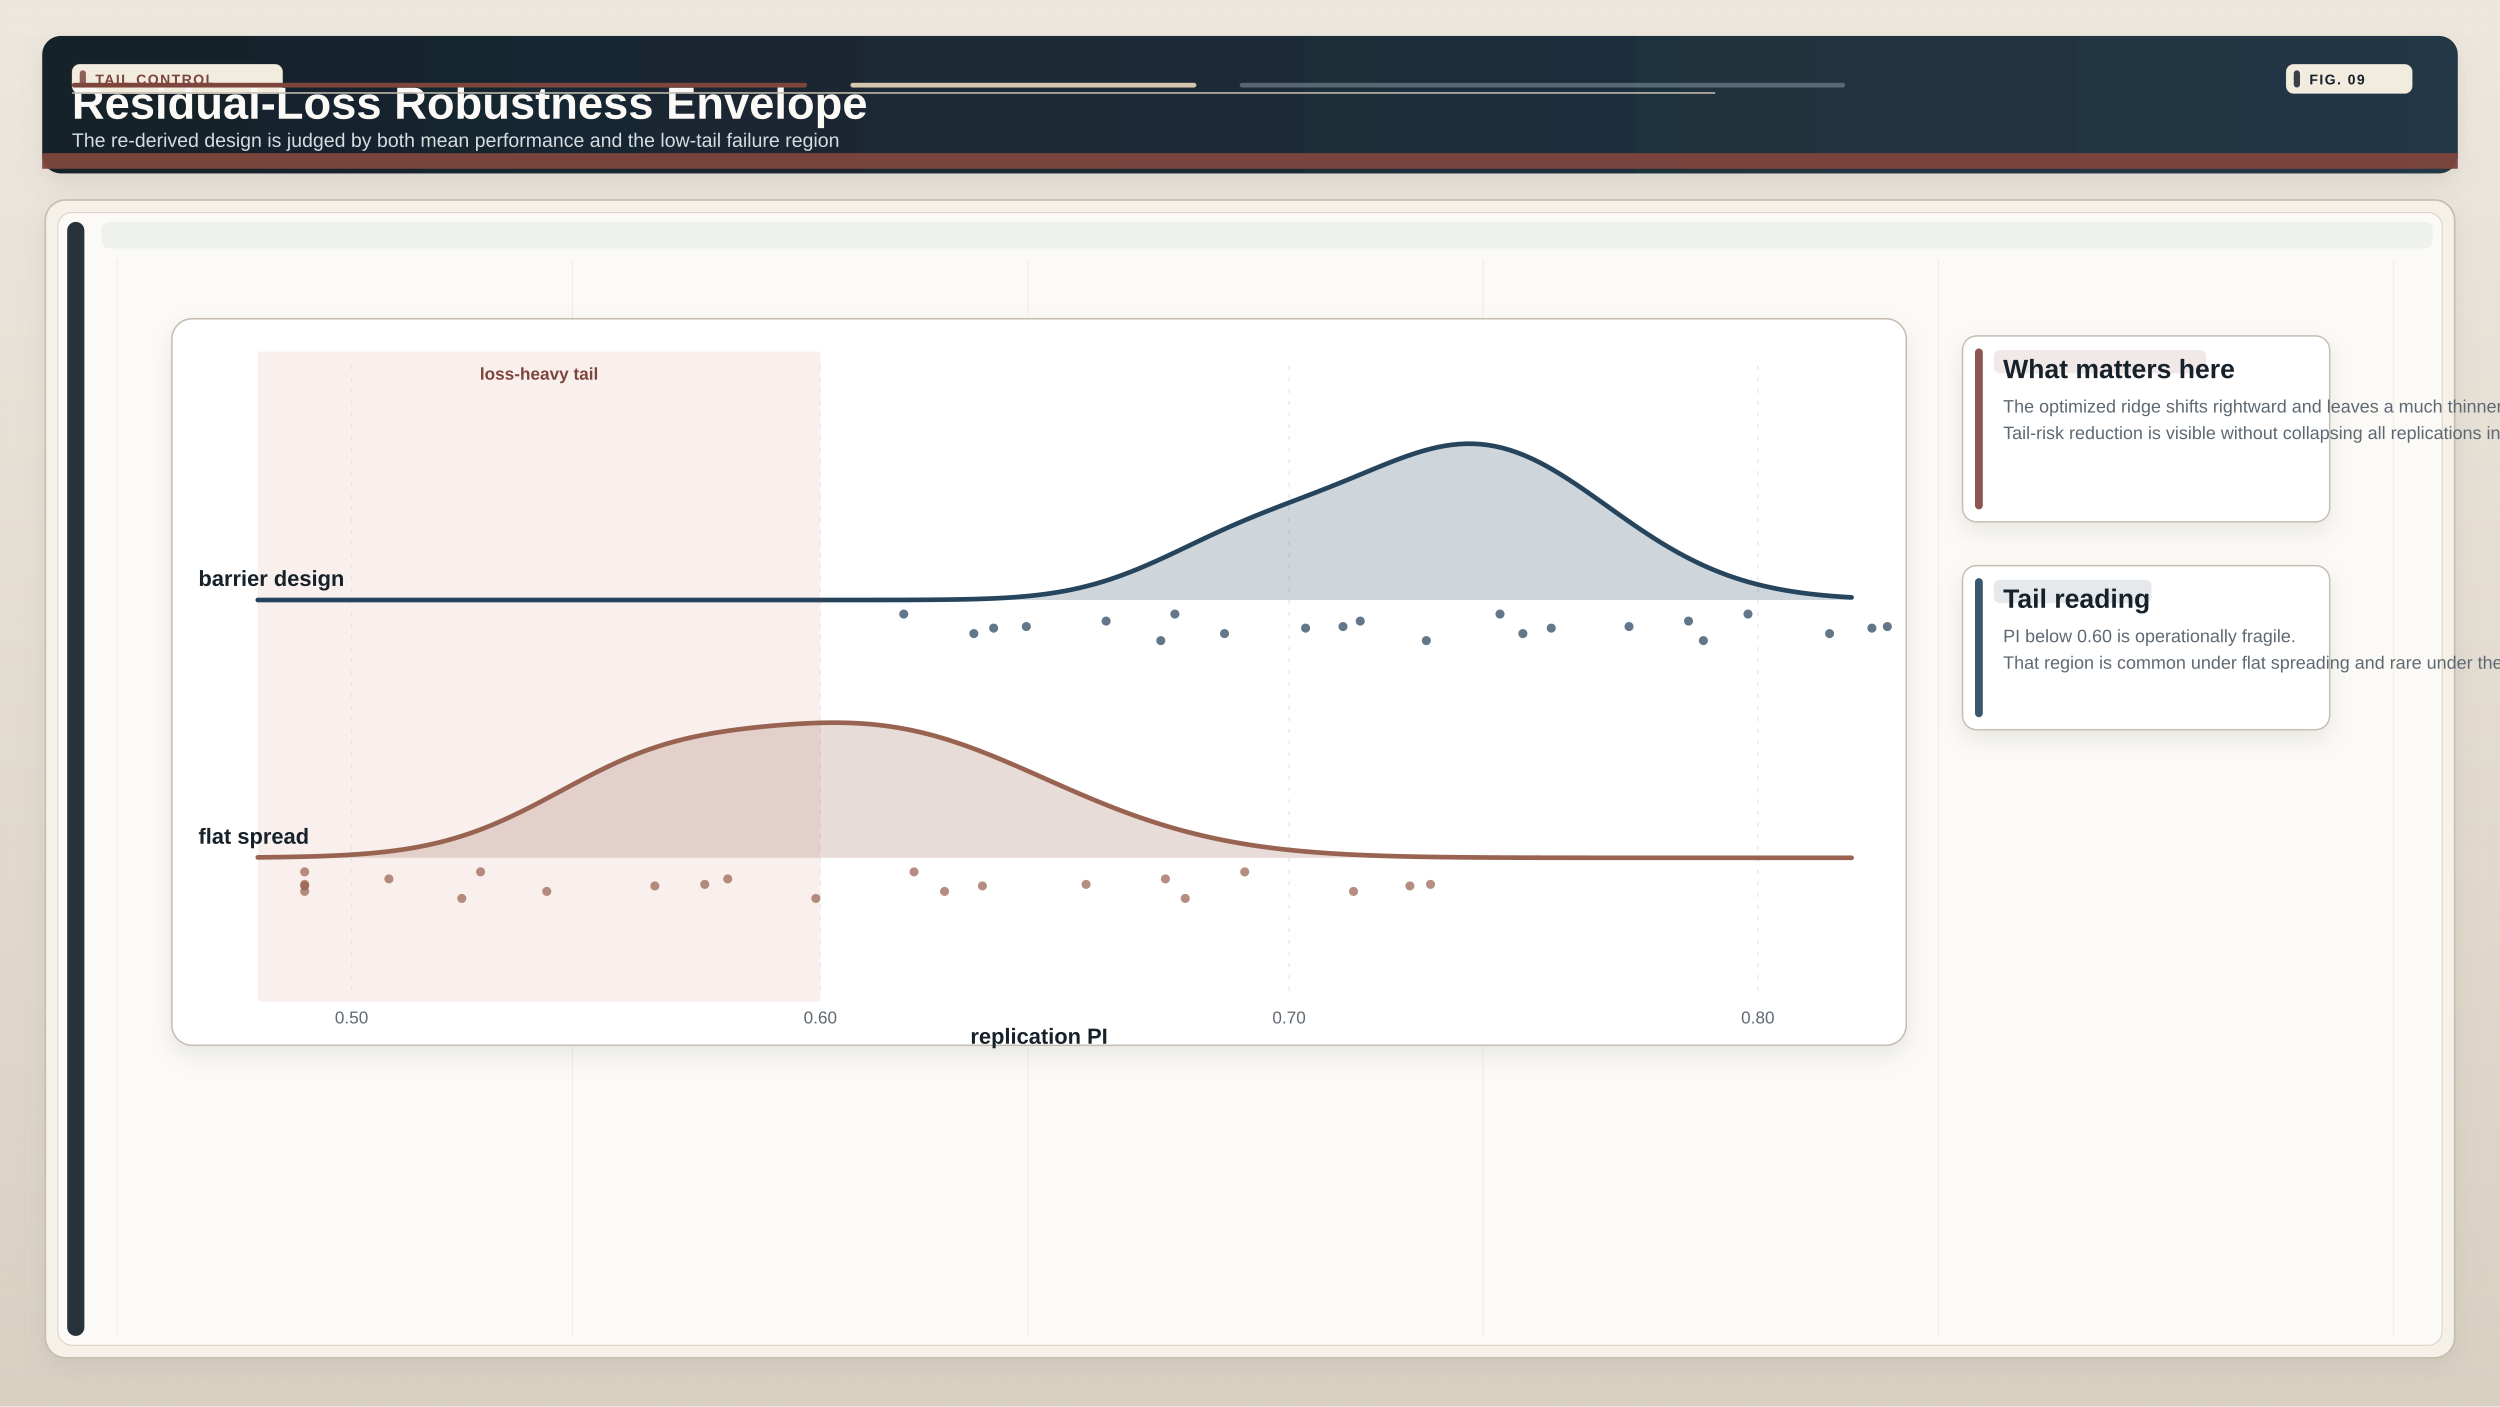
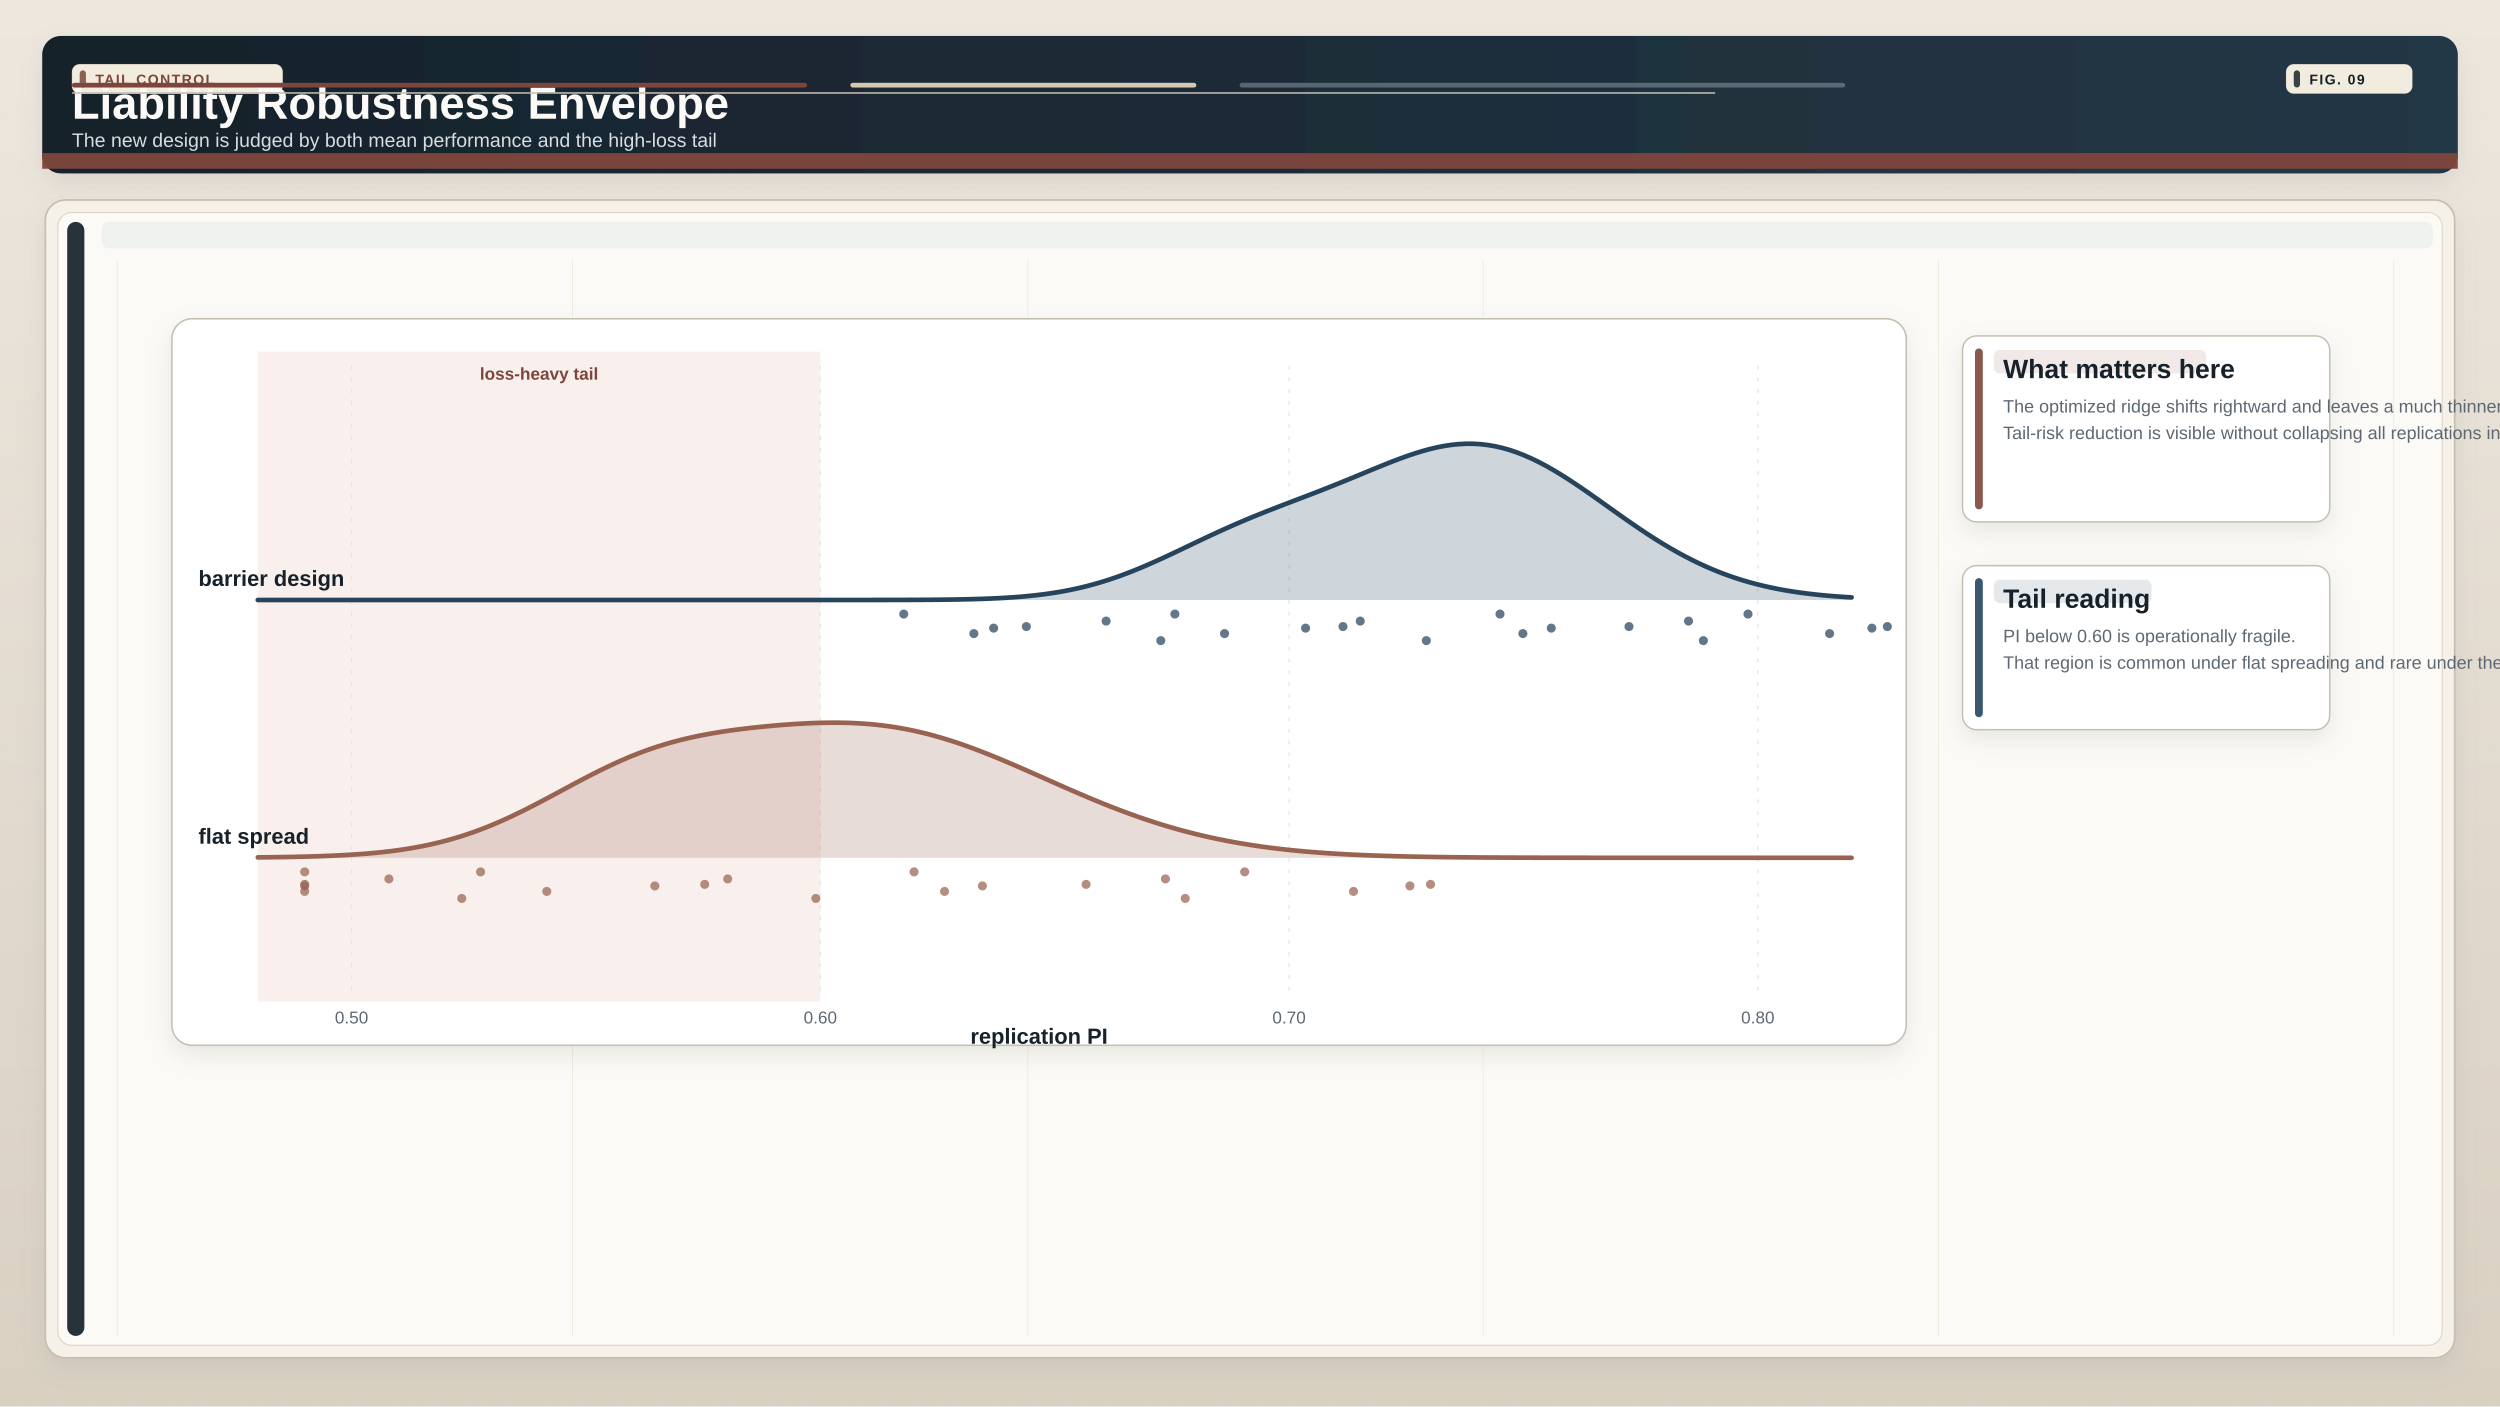
<svg xmlns="http://www.w3.org/2000/svg" viewBox="0 0 3200 1800" width="3200" height="1800">
  <defs>
    <linearGradient id="pageBg" x1="0" y1="0" x2="0" y2="1">
      <stop offset="0%" stop-color="#ede7de" />
      <stop offset="100%" stop-color="#d9d0c2" />
    </linearGradient>
    <linearGradient id="headBg" x1="0" y1="0" x2="1" y2="0">
      <stop offset="0%" stop-color="#16212a" />
      <stop offset="100%" stop-color="#243746" />
    </linearGradient>
    <pattern id="paperGrid" width="24" height="24" patternUnits="userSpaceOnUse">
      <path d="M 24 0 L 0 0 0 24" fill="none" stroke="#ddd3c3" stroke-width="0.8" opacity="0.32" />
    </pattern>
    <filter id="shadow" x="-20%" y="-20%" width="140%" height="140%">
      <feDropShadow dx="0" dy="12" stdDeviation="14" flood-color="#8c948f" flood-opacity="0.18" />
    </filter>
  </defs>
  <rect x="0" y="0" width="3200" height="1800" fill="url(#pageBg)" />
  <rect x="0" y="0" width="3200" height="1800" fill="url(#paperGrid)" opacity="0.42" />
  <rect x="54" y="46" width="3092" height="176" rx="24" fill="url(#headBg)" filter="url(#shadow)" />
  <rect x="54" y="196" width="3092" height="20" fill="#7e453d" opacity="0.95" />
  <rect x="92" y="82" width="270" height="38" rx="10" fill="#f2ecdf" stroke="#7e453d" stroke-opacity="0.15" stroke-width="1.2" />
  <rect x="102" y="90" width="8" height="22" rx="4" fill="#7e453d" opacity="0.84" />
  <text x="122" y="108" font-family="Helvetica Neue, Arial, sans-serif" font-size="18" font-weight="700" letter-spacing="1.8" fill="#7e453d">TAIL CONTROL</text>
  <rect x="2926" y="82" width="162" height="38" rx="10" fill="#f2ecdf" stroke="#16212a" stroke-opacity="0.15" stroke-width="1.2" />
  <rect x="2936" y="90" width="8" height="22" rx="4" fill="#16212a" opacity="0.84" />
  <text x="2956" y="108" font-family="Helvetica Neue, Arial, sans-serif" font-size="18" font-weight="700" letter-spacing="1.8" fill="#16212a">FIG. 09</text>
-   <text x="92" y="152" font-family="Helvetica Neue, Arial, sans-serif" font-size="58" font-weight="700" fill="#fcfaf6">Residual-Loss Robustness Envelope</text>
-   <text x="92" y="188" font-family="Helvetica Neue, Arial, sans-serif" font-size="25" fill="#d7dde0">The re-derived design is judged by both mean performance and the low-tail failure region</text>
+   <text x="92" y="152" font-family="Helvetica Neue, Arial, sans-serif" font-size="58" font-weight="700" fill="#fcfaf6">Liability Robustness Envelope</text>
+   <text x="92" y="188" font-family="Helvetica Neue, Arial, sans-serif" font-size="25" fill="#d7dde0">The new design is judged by both mean performance and the high-loss tail</text>
  <rect x="92" y="106" width="941.12" height="6" rx="3" fill="#7e453d" />
  <rect x="1088.48" y="106" width="442.88" height="6" rx="3" fill="#d5c8ae" />
  <rect x="1586.72" y="106" width="775.04" height="6" rx="3" fill="#8796a2" opacity="0.55" />
  <rect x="92" y="118" width="2103.68" height="2" rx="1" fill="#c5beb1" />
  <rect x="58" y="256" width="3084" height="1482" rx="26" fill="#f5f0e8" stroke="#c5beb1" stroke-width="2.2" filter="url(#shadow)" />
  <rect x="74" y="272" width="3052" height="1450" rx="18" fill="#fcfaf6" stroke="#ddd3c5" stroke-width="1.4" />
  <rect x="86" y="284" width="22" height="1426" rx="11" fill="#16212a" opacity="0.92" />
  <rect x="130" y="284" width="2984" height="34" rx="10" fill="#eef1ed" />
  <line x1="150" y1="332" x2="150" y2="1710" stroke="#efe7da" stroke-width="1" />
  <line x1="732.8" y1="332" x2="732.8" y2="1710" stroke="#efe7da" stroke-width="1" />
  <line x1="1315.6" y1="332" x2="1315.6" y2="1710" stroke="#efe7da" stroke-width="1" />
  <line x1="1898.4" y1="332" x2="1898.4" y2="1710" stroke="#efe7da" stroke-width="1" />
  <line x1="2481.2" y1="332" x2="2481.2" y2="1710" stroke="#efe7da" stroke-width="1" />
  <line x1="3064" y1="332" x2="3064" y2="1710" stroke="#efe7da" stroke-width="1" />
  <rect x="220" y="408" width="2220" height="930" rx="26" fill="#ffffff" stroke="#c5beb1" stroke-width="2" filter="url(#shadow)" />
  <rect x="330" y="450" width="720" height="832" fill="#f3e2dc" opacity="0.5" />
  <text x="690" y="486" text-anchor="middle" font-family="Helvetica Neue, Arial, sans-serif" font-size="22" font-weight="700" fill="#7e453d">loss-heavy tail</text>
  <line x1="450" y1="468" x2="450" y2="1268" stroke="#dfe4e5" stroke-width="1.5" stroke-dasharray="5 10" />
  <text x="450" y="1310" text-anchor="middle" font-family="Helvetica Neue, Arial, sans-serif" font-size="22" fill="#5d6872">0.50</text>
  <line x1="1050" y1="468" x2="1050" y2="1268" stroke="#dfe4e5" stroke-width="1.5" stroke-dasharray="5 10" />
  <text x="1050" y="1310" text-anchor="middle" font-family="Helvetica Neue, Arial, sans-serif" font-size="22" fill="#5d6872">0.60</text>
  <line x1="1650" y1="468" x2="1650" y2="1268" stroke="#dfe4e5" stroke-width="1.5" stroke-dasharray="5 10" />
  <text x="1650" y="1310" text-anchor="middle" font-family="Helvetica Neue, Arial, sans-serif" font-size="22" fill="#5d6872">0.70</text>
  <line x1="2250" y1="468" x2="2250" y2="1268" stroke="#dfe4e5" stroke-width="1.5" stroke-dasharray="5 10" />
  <text x="2250" y="1310" text-anchor="middle" font-family="Helvetica Neue, Arial, sans-serif" font-size="22" fill="#5d6872">0.80</text>
  <text x="1330" y="1336" text-anchor="middle" font-family="Helvetica Neue, Arial, sans-serif" font-size="28" font-weight="700" fill="#16212a">replication PI</text>
  <path d="M 330 768 L 339.315 768 L 348.63 768 L 357.945 768 L 367.26 768 L 376.575 768 L 385.89 768 L 395.205 768 L 404.521 768 L 413.836 768 L 423.151 768 L 432.466 768 L 441.781 768 L 451.096 768 L 460.411 768 L 469.726 768 L 479.041 768 L 488.356 768 L 497.671 768 L 506.986 768 L 516.301 768 L 525.616 768 L 534.932 768 L 544.247 768 L 553.562 768 L 562.877 768 L 572.192 768 L 581.507 768 L 590.822 768 L 600.137 768 L 609.452 768 L 618.767 768 L 628.082 768 L 637.397 768 L 646.712 768 L 656.027 768 L 665.342 768 L 674.658 768 L 683.973 768 L 693.288 768 L 702.603 768 L 711.918 768 L 721.233 768 L 730.548 768 L 739.863 768 L 749.178 768 L 758.493 768 L 767.808 768 L 777.123 768 L 786.438 768 L 795.753 768 L 805.068 768 L 814.384 768 L 823.699 768 L 833.014 768 L 842.329 768 L 851.644 768 L 860.959 768 L 870.274 768 L 879.589 768 L 888.904 768 L 898.219 768 L 907.534 768 L 916.849 768 L 926.164 768 L 935.479 768 L 944.795 768 L 954.11 768 L 963.425 768 L 972.74 768 L 982.055 768 L 991.37 768 L 1000.685 767.999 L 1010 767.999 L 1019.315 767.999 L 1028.63 767.999 L 1037.945 767.998 L 1047.26 767.997 L 1056.575 767.996 L 1065.89 767.994 L 1075.205 767.992 L 1084.521 767.989 L 1093.836 767.986 L 1103.151 767.98 L 1112.466 767.974 L 1121.781 767.964 L 1131.096 767.952 L 1140.411 767.936 L 1149.726 767.916 L 1159.041 767.889 L 1168.356 767.854 L 1177.671 767.81 L 1186.986 767.753 L 1196.301 767.682 L 1205.616 767.592 L 1214.932 767.48 L 1224.247 767.34 L 1233.562 767.168 L 1242.877 766.957 L 1252.192 766.7 L 1261.507 766.389 L 1270.822 766.014 L 1280.137 765.566 L 1289.452 765.034 L 1298.767 764.406 L 1308.082 763.67 L 1317.397 762.813 L 1326.712 761.822 L 1336.027 760.682 L 1345.342 759.381 L 1354.658 757.905 L 1363.973 756.243 L 1373.288 754.384 L 1382.603 752.317 L 1391.918 750.036 L 1401.233 747.536 L 1410.548 744.814 L 1419.863 741.871 L 1429.178 738.71 L 1438.493 735.339 L 1447.808 731.769 L 1457.123 728.013 L 1466.438 724.089 L 1475.753 720.018 L 1485.068 715.821 L 1494.384 711.523 L 1503.699 707.15 L 1513.014 702.728 L 1522.329 698.284 L 1531.644 693.844 L 1540.959 689.43 L 1550.274 685.063 L 1559.589 680.762 L 1568.904 676.541 L 1578.219 672.409 L 1587.534 668.372 L 1596.849 664.432 L 1606.164 660.584 L 1615.479 656.822 L 1624.795 653.135 L 1634.11 649.508 L 1643.425 645.927 L 1652.74 642.372 L 1662.055 638.826 L 1671.37 635.273 L 1680.685 631.697 L 1690 628.085 L 1699.315 624.427 L 1708.63 620.719 L 1717.945 616.961 L 1727.26 613.158 L 1736.575 609.319 L 1745.89 605.463 L 1755.205 601.609 L 1764.521 597.785 L 1773.836 594.023 L 1783.151 590.358 L 1792.466 586.829 L 1801.781 583.477 L 1811.096 580.344 L 1820.411 577.474 L 1829.726 574.909 L 1839.041 572.691 L 1848.356 570.857 L 1857.671 569.444 L 1866.986 568.483 L 1876.301 568 L 1885.616 568.017 L 1894.932 568.55 L 1904.247 569.609 L 1913.562 571.197 L 1922.877 573.313 L 1932.192 575.948 L 1941.507 579.087 L 1950.822 582.713 L 1960.137 586.799 L 1969.452 591.317 L 1978.767 596.232 L 1988.082 601.51 L 1997.397 607.109 L 2006.712 612.988 L 2016.027 619.104 L 2025.342 625.412 L 2034.658 631.867 L 2043.973 638.426 L 2053.288 645.045 L 2062.603 651.682 L 2071.918 658.298 L 2081.233 664.853 L 2090.548 671.314 L 2099.863 677.647 L 2109.178 683.824 L 2118.493 689.82 L 2127.808 695.611 L 2137.123 701.179 L 2146.438 706.507 L 2155.753 711.585 L 2165.068 716.402 L 2174.384 720.952 L 2183.699 725.233 L 2193.014 729.244 L 2202.329 732.986 L 2211.644 736.464 L 2220.959 739.684 L 2230.274 742.653 L 2239.589 745.38 L 2248.904 747.876 L 2258.219 750.151 L 2267.534 752.218 L 2276.849 754.088 L 2286.164 755.775 L 2295.479 757.29 L 2304.795 758.646 L 2314.11 759.855 L 2323.425 760.93 L 2332.74 761.881 L 2342.055 762.721 L 2351.37 763.46 L 2360.685 764.107 L 2370 764.672 L 2370 768 L 2360.685 768 L 2351.37 768 L 2342.055 768 L 2332.74 768 L 2323.425 768 L 2314.11 768 L 2304.795 768 L 2295.479 768 L 2286.164 768 L 2276.849 768 L 2267.534 768 L 2258.219 768 L 2248.904 768 L 2239.589 768 L 2230.274 768 L 2220.959 768 L 2211.644 768 L 2202.329 768 L 2193.014 768 L 2183.699 768 L 2174.384 768 L 2165.068 768 L 2155.753 768 L 2146.438 768 L 2137.123 768 L 2127.808 768 L 2118.493 768 L 2109.178 768 L 2099.863 768 L 2090.548 768 L 2081.233 768 L 2071.918 768 L 2062.603 768 L 2053.288 768 L 2043.973 768 L 2034.658 768 L 2025.342 768 L 2016.027 768 L 2006.712 768 L 1997.397 768 L 1988.082 768 L 1978.767 768 L 1969.452 768 L 1960.137 768 L 1950.822 768 L 1941.507 768 L 1932.192 768 L 1922.877 768 L 1913.562 768 L 1904.247 768 L 1894.932 768 L 1885.616 768 L 1876.301 768 L 1866.986 768 L 1857.671 768 L 1848.356 768 L 1839.041 768 L 1829.726 768 L 1820.411 768 L 1811.096 768 L 1801.781 768 L 1792.466 768 L 1783.151 768 L 1773.836 768 L 1764.521 768 L 1755.205 768 L 1745.89 768 L 1736.575 768 L 1727.26 768 L 1717.945 768 L 1708.63 768 L 1699.315 768 L 1690 768 L 1680.685 768 L 1671.37 768 L 1662.055 768 L 1652.74 768 L 1643.425 768 L 1634.11 768 L 1624.795 768 L 1615.479 768 L 1606.164 768 L 1596.849 768 L 1587.534 768 L 1578.219 768 L 1568.904 768 L 1559.589 768 L 1550.274 768 L 1540.959 768 L 1531.644 768 L 1522.329 768 L 1513.014 768 L 1503.699 768 L 1494.384 768 L 1485.068 768 L 1475.753 768 L 1466.438 768 L 1457.123 768 L 1447.808 768 L 1438.493 768 L 1429.178 768 L 1419.863 768 L 1410.548 768 L 1401.233 768 L 1391.918 768 L 1382.603 768 L 1373.288 768 L 1363.973 768 L 1354.658 768 L 1345.342 768 L 1336.027 768 L 1326.712 768 L 1317.397 768 L 1308.082 768 L 1298.767 768 L 1289.452 768 L 1280.137 768 L 1270.822 768 L 1261.507 768 L 1252.192 768 L 1242.877 768 L 1233.562 768 L 1224.247 768 L 1214.932 768 L 1205.616 768 L 1196.301 768 L 1186.986 768 L 1177.671 768 L 1168.356 768 L 1159.041 768 L 1149.726 768 L 1140.411 768 L 1131.096 768 L 1121.781 768 L 1112.466 768 L 1103.151 768 L 1093.836 768 L 1084.521 768 L 1075.205 768 L 1065.89 768 L 1056.575 768 L 1047.26 768 L 1037.945 768 L 1028.63 768 L 1019.315 768 L 1010 768 L 1000.685 768 L 991.37 768 L 982.055 768 L 972.74 768 L 963.425 768 L 954.11 768 L 944.795 768 L 935.479 768 L 926.164 768 L 916.849 768 L 907.534 768 L 898.219 768 L 888.904 768 L 879.589 768 L 870.274 768 L 860.959 768 L 851.644 768 L 842.329 768 L 833.014 768 L 823.699 768 L 814.384 768 L 805.068 768 L 795.753 768 L 786.438 768 L 777.123 768 L 767.808 768 L 758.493 768 L 749.178 768 L 739.863 768 L 730.548 768 L 721.233 768 L 711.918 768 L 702.603 768 L 693.288 768 L 683.973 768 L 674.658 768 L 665.342 768 L 656.027 768 L 646.712 768 L 637.397 768 L 628.082 768 L 618.767 768 L 609.452 768 L 600.137 768 L 590.822 768 L 581.507 768 L 572.192 768 L 562.877 768 L 553.562 768 L 544.247 768 L 534.932 768 L 525.616 768 L 516.301 768 L 506.986 768 L 497.671 768 L 488.356 768 L 479.041 768 L 469.726 768 L 460.411 768 L 451.096 768 L 441.781 768 L 432.466 768 L 423.151 768 L 413.836 768 L 404.521 768 L 395.205 768 L 385.89 768 L 376.575 768 L 367.26 768 L 357.945 768 L 348.63 768 L 339.315 768 L 330 768 Z" fill="#26455d" fill-opacity="0.22" stroke="none" />
  <path d="M 330 768 L 339.315 768 L 348.63 768 L 357.945 768 L 367.26 768 L 376.575 768 L 385.89 768 L 395.205 768 L 404.521 768 L 413.836 768 L 423.151 768 L 432.466 768 L 441.781 768 L 451.096 768 L 460.411 768 L 469.726 768 L 479.041 768 L 488.356 768 L 497.671 768 L 506.986 768 L 516.301 768 L 525.616 768 L 534.932 768 L 544.247 768 L 553.562 768 L 562.877 768 L 572.192 768 L 581.507 768 L 590.822 768 L 600.137 768 L 609.452 768 L 618.767 768 L 628.082 768 L 637.397 768 L 646.712 768 L 656.027 768 L 665.342 768 L 674.658 768 L 683.973 768 L 693.288 768 L 702.603 768 L 711.918 768 L 721.233 768 L 730.548 768 L 739.863 768 L 749.178 768 L 758.493 768 L 767.808 768 L 777.123 768 L 786.438 768 L 795.753 768 L 805.068 768 L 814.384 768 L 823.699 768 L 833.014 768 L 842.329 768 L 851.644 768 L 860.959 768 L 870.274 768 L 879.589 768 L 888.904 768 L 898.219 768 L 907.534 768 L 916.849 768 L 926.164 768 L 935.479 768 L 944.795 768 L 954.11 768 L 963.425 768 L 972.74 768 L 982.055 768 L 991.37 768 L 1000.685 767.999 L 1010 767.999 L 1019.315 767.999 L 1028.63 767.999 L 1037.945 767.998 L 1047.26 767.997 L 1056.575 767.996 L 1065.89 767.994 L 1075.205 767.992 L 1084.521 767.989 L 1093.836 767.986 L 1103.151 767.98 L 1112.466 767.974 L 1121.781 767.964 L 1131.096 767.952 L 1140.411 767.936 L 1149.726 767.916 L 1159.041 767.889 L 1168.356 767.854 L 1177.671 767.81 L 1186.986 767.753 L 1196.301 767.682 L 1205.616 767.592 L 1214.932 767.48 L 1224.247 767.34 L 1233.562 767.168 L 1242.877 766.957 L 1252.192 766.7 L 1261.507 766.389 L 1270.822 766.014 L 1280.137 765.566 L 1289.452 765.034 L 1298.767 764.406 L 1308.082 763.67 L 1317.397 762.813 L 1326.712 761.822 L 1336.027 760.682 L 1345.342 759.381 L 1354.658 757.905 L 1363.973 756.243 L 1373.288 754.384 L 1382.603 752.317 L 1391.918 750.036 L 1401.233 747.536 L 1410.548 744.814 L 1419.863 741.871 L 1429.178 738.71 L 1438.493 735.339 L 1447.808 731.769 L 1457.123 728.013 L 1466.438 724.089 L 1475.753 720.018 L 1485.068 715.821 L 1494.384 711.523 L 1503.699 707.15 L 1513.014 702.728 L 1522.329 698.284 L 1531.644 693.844 L 1540.959 689.43 L 1550.274 685.063 L 1559.589 680.762 L 1568.904 676.541 L 1578.219 672.409 L 1587.534 668.372 L 1596.849 664.432 L 1606.164 660.584 L 1615.479 656.822 L 1624.795 653.135 L 1634.11 649.508 L 1643.425 645.927 L 1652.74 642.372 L 1662.055 638.826 L 1671.37 635.273 L 1680.685 631.697 L 1690 628.085 L 1699.315 624.427 L 1708.63 620.719 L 1717.945 616.961 L 1727.26 613.158 L 1736.575 609.319 L 1745.89 605.463 L 1755.205 601.609 L 1764.521 597.785 L 1773.836 594.023 L 1783.151 590.358 L 1792.466 586.829 L 1801.781 583.477 L 1811.096 580.344 L 1820.411 577.474 L 1829.726 574.909 L 1839.041 572.691 L 1848.356 570.857 L 1857.671 569.444 L 1866.986 568.483 L 1876.301 568 L 1885.616 568.017 L 1894.932 568.55 L 1904.247 569.609 L 1913.562 571.197 L 1922.877 573.313 L 1932.192 575.948 L 1941.507 579.087 L 1950.822 582.713 L 1960.137 586.799 L 1969.452 591.317 L 1978.767 596.232 L 1988.082 601.51 L 1997.397 607.109 L 2006.712 612.988 L 2016.027 619.104 L 2025.342 625.412 L 2034.658 631.867 L 2043.973 638.426 L 2053.288 645.045 L 2062.603 651.682 L 2071.918 658.298 L 2081.233 664.853 L 2090.548 671.314 L 2099.863 677.647 L 2109.178 683.824 L 2118.493 689.82 L 2127.808 695.611 L 2137.123 701.179 L 2146.438 706.507 L 2155.753 711.585 L 2165.068 716.402 L 2174.384 720.952 L 2183.699 725.233 L 2193.014 729.244 L 2202.329 732.986 L 2211.644 736.464 L 2220.959 739.684 L 2230.274 742.653 L 2239.589 745.38 L 2248.904 747.876 L 2258.219 750.151 L 2267.534 752.218 L 2276.849 754.088 L 2286.164 755.775 L 2295.479 757.29 L 2304.795 758.646 L 2314.11 759.855 L 2323.425 760.93 L 2332.74 761.881 L 2342.055 762.721 L 2351.37 763.46 L 2360.685 764.107 L 2370 764.672" fill="none" stroke="#26455d" stroke-width="6" stroke-linecap="round" />
  <path d="M 330 1097.439 L 339.315 1097.344 L 348.63 1097.233 L 357.945 1097.104 L 367.26 1096.954 L 376.575 1096.779 L 385.89 1096.576 L 395.205 1096.34 L 404.521 1096.068 L 413.836 1095.752 L 423.151 1095.388 L 432.466 1094.968 L 441.781 1094.486 L 451.096 1093.932 L 460.411 1093.3 L 469.726 1092.579 L 479.041 1091.759 L 488.356 1090.829 L 497.671 1089.78 L 506.986 1088.599 L 516.301 1087.275 L 525.616 1085.797 L 534.932 1084.152 L 544.247 1082.33 L 553.562 1080.321 L 562.877 1078.114 L 572.192 1075.703 L 581.507 1073.078 L 590.822 1070.236 L 600.137 1067.174 L 609.452 1063.89 L 618.767 1060.386 L 628.082 1056.666 L 637.397 1052.738 L 646.712 1048.612 L 656.027 1044.302 L 665.342 1039.822 L 674.658 1035.193 L 683.973 1030.436 L 693.288 1025.575 L 702.603 1020.637 L 711.918 1015.648 L 721.233 1010.637 L 730.548 1005.634 L 739.863 1000.669 L 749.178 995.77 L 758.493 990.964 L 767.808 986.28 L 777.123 981.739 L 786.438 977.365 L 795.753 973.175 L 805.068 969.184 L 814.384 965.405 L 823.699 961.845 L 833.014 958.51 L 842.329 955.399 L 851.644 952.51 L 860.959 949.839 L 870.274 947.376 L 879.589 945.112 L 888.904 943.033 L 898.219 941.128 L 907.534 939.381 L 916.849 937.778 L 926.164 936.305 L 935.479 934.949 L 944.795 933.697 L 954.11 932.54 L 963.425 931.468 L 972.74 930.476 L 982.055 929.558 L 991.37 928.713 L 1000.685 927.941 L 1010 927.245 L 1019.315 926.629 L 1028.63 926.1 L 1037.945 925.665 L 1047.26 925.334 L 1056.575 925.116 L 1065.89 925.024 L 1075.205 925.067 L 1084.521 925.257 L 1093.836 925.605 L 1103.151 926.12 L 1112.466 926.813 L 1121.781 927.691 L 1131.096 928.761 L 1140.411 930.029 L 1149.726 931.498 L 1159.041 933.171 L 1168.356 935.049 L 1177.671 937.13 L 1186.986 939.412 L 1196.301 941.89 L 1205.616 944.558 L 1214.932 947.409 L 1224.247 950.435 L 1233.562 953.625 L 1242.877 956.968 L 1252.192 960.453 L 1261.507 964.067 L 1270.822 967.796 L 1280.137 971.626 L 1289.452 975.543 L 1298.767 979.534 L 1308.082 983.582 L 1317.397 987.674 L 1326.712 991.795 L 1336.027 995.931 L 1345.342 1000.069 L 1354.658 1004.195 L 1363.973 1008.296 L 1373.288 1012.36 L 1382.603 1016.376 L 1391.918 1020.334 L 1401.233 1024.222 L 1410.548 1028.032 L 1419.863 1031.757 L 1429.178 1035.387 L 1438.493 1038.917 L 1447.808 1042.341 L 1457.123 1045.654 L 1466.438 1048.852 L 1475.753 1051.932 L 1485.068 1054.89 L 1494.384 1057.726 L 1503.699 1060.438 L 1513.014 1063.026 L 1522.329 1065.49 L 1531.644 1067.83 L 1540.959 1070.049 L 1550.274 1072.148 L 1559.589 1074.129 L 1568.904 1075.995 L 1578.219 1077.749 L 1587.534 1079.394 L 1596.849 1080.935 L 1606.164 1082.373 L 1615.479 1083.715 L 1624.795 1084.963 L 1634.11 1086.121 L 1643.425 1087.195 L 1652.74 1088.188 L 1662.055 1089.105 L 1671.37 1089.95 L 1680.685 1090.726 L 1690 1091.439 L 1699.315 1092.091 L 1708.63 1092.688 L 1717.945 1093.232 L 1727.26 1093.728 L 1736.575 1094.178 L 1745.89 1094.587 L 1755.205 1094.957 L 1764.521 1095.292 L 1773.836 1095.593 L 1783.151 1095.865 L 1792.466 1096.109 L 1801.781 1096.328 L 1811.096 1096.524 L 1820.411 1096.7 L 1829.726 1096.856 L 1839.041 1096.995 L 1848.356 1097.119 L 1857.671 1097.229 L 1866.986 1097.326 L 1876.301 1097.412 L 1885.616 1097.488 L 1894.932 1097.555 L 1904.247 1097.614 L 1913.562 1097.665 L 1922.877 1097.71 L 1932.192 1097.75 L 1941.507 1097.784 L 1950.822 1097.814 L 1960.137 1097.84 L 1969.452 1097.863 L 1978.767 1097.883 L 1988.082 1097.9 L 1997.397 1097.914 L 2006.712 1097.927 L 2016.027 1097.938 L 2025.342 1097.947 L 2034.658 1097.955 L 2043.973 1097.962 L 2053.288 1097.968 L 2062.603 1097.973 L 2071.918 1097.977 L 2081.233 1097.981 L 2090.548 1097.984 L 2099.863 1097.987 L 2109.178 1097.989 L 2118.493 1097.991 L 2127.808 1097.992 L 2137.123 1097.993 L 2146.438 1097.995 L 2155.753 1097.995 L 2165.068 1097.996 L 2174.384 1097.997 L 2183.699 1097.997 L 2193.014 1097.998 L 2202.329 1097.998 L 2211.644 1097.999 L 2220.959 1097.999 L 2230.274 1097.999 L 2239.589 1097.999 L 2248.904 1097.999 L 2258.219 1097.999 L 2267.534 1098 L 2276.849 1098 L 2286.164 1098 L 2295.479 1098 L 2304.795 1098 L 2314.11 1098 L 2323.425 1098 L 2332.74 1098 L 2342.055 1098 L 2351.37 1098 L 2360.685 1098 L 2370 1098 L 2370 1098 L 2360.685 1098 L 2351.37 1098 L 2342.055 1098 L 2332.74 1098 L 2323.425 1098 L 2314.11 1098 L 2304.795 1098 L 2295.479 1098 L 2286.164 1098 L 2276.849 1098 L 2267.534 1098 L 2258.219 1098 L 2248.904 1098 L 2239.589 1098 L 2230.274 1098 L 2220.959 1098 L 2211.644 1098 L 2202.329 1098 L 2193.014 1098 L 2183.699 1098 L 2174.384 1098 L 2165.068 1098 L 2155.753 1098 L 2146.438 1098 L 2137.123 1098 L 2127.808 1098 L 2118.493 1098 L 2109.178 1098 L 2099.863 1098 L 2090.548 1098 L 2081.233 1098 L 2071.918 1098 L 2062.603 1098 L 2053.288 1098 L 2043.973 1098 L 2034.658 1098 L 2025.342 1098 L 2016.027 1098 L 2006.712 1098 L 1997.397 1098 L 1988.082 1098 L 1978.767 1098 L 1969.452 1098 L 1960.137 1098 L 1950.822 1098 L 1941.507 1098 L 1932.192 1098 L 1922.877 1098 L 1913.562 1098 L 1904.247 1098 L 1894.932 1098 L 1885.616 1098 L 1876.301 1098 L 1866.986 1098 L 1857.671 1098 L 1848.356 1098 L 1839.041 1098 L 1829.726 1098 L 1820.411 1098 L 1811.096 1098 L 1801.781 1098 L 1792.466 1098 L 1783.151 1098 L 1773.836 1098 L 1764.521 1098 L 1755.205 1098 L 1745.89 1098 L 1736.575 1098 L 1727.26 1098 L 1717.945 1098 L 1708.63 1098 L 1699.315 1098 L 1690 1098 L 1680.685 1098 L 1671.37 1098 L 1662.055 1098 L 1652.74 1098 L 1643.425 1098 L 1634.11 1098 L 1624.795 1098 L 1615.479 1098 L 1606.164 1098 L 1596.849 1098 L 1587.534 1098 L 1578.219 1098 L 1568.904 1098 L 1559.589 1098 L 1550.274 1098 L 1540.959 1098 L 1531.644 1098 L 1522.329 1098 L 1513.014 1098 L 1503.699 1098 L 1494.384 1098 L 1485.068 1098 L 1475.753 1098 L 1466.438 1098 L 1457.123 1098 L 1447.808 1098 L 1438.493 1098 L 1429.178 1098 L 1419.863 1098 L 1410.548 1098 L 1401.233 1098 L 1391.918 1098 L 1382.603 1098 L 1373.288 1098 L 1363.973 1098 L 1354.658 1098 L 1345.342 1098 L 1336.027 1098 L 1326.712 1098 L 1317.397 1098 L 1308.082 1098 L 1298.767 1098 L 1289.452 1098 L 1280.137 1098 L 1270.822 1098 L 1261.507 1098 L 1252.192 1098 L 1242.877 1098 L 1233.562 1098 L 1224.247 1098 L 1214.932 1098 L 1205.616 1098 L 1196.301 1098 L 1186.986 1098 L 1177.671 1098 L 1168.356 1098 L 1159.041 1098 L 1149.726 1098 L 1140.411 1098 L 1131.096 1098 L 1121.781 1098 L 1112.466 1098 L 1103.151 1098 L 1093.836 1098 L 1084.521 1098 L 1075.205 1098 L 1065.89 1098 L 1056.575 1098 L 1047.26 1098 L 1037.945 1098 L 1028.63 1098 L 1019.315 1098 L 1010 1098 L 1000.685 1098 L 991.37 1098 L 982.055 1098 L 972.74 1098 L 963.425 1098 L 954.11 1098 L 944.795 1098 L 935.479 1098 L 926.164 1098 L 916.849 1098 L 907.534 1098 L 898.219 1098 L 888.904 1098 L 879.589 1098 L 870.274 1098 L 860.959 1098 L 851.644 1098 L 842.329 1098 L 833.014 1098 L 823.699 1098 L 814.384 1098 L 805.068 1098 L 795.753 1098 L 786.438 1098 L 777.123 1098 L 767.808 1098 L 758.493 1098 L 749.178 1098 L 739.863 1098 L 730.548 1098 L 721.233 1098 L 711.918 1098 L 702.603 1098 L 693.288 1098 L 683.973 1098 L 674.658 1098 L 665.342 1098 L 656.027 1098 L 646.712 1098 L 637.397 1098 L 628.082 1098 L 618.767 1098 L 609.452 1098 L 600.137 1098 L 590.822 1098 L 581.507 1098 L 572.192 1098 L 562.877 1098 L 553.562 1098 L 544.247 1098 L 534.932 1098 L 525.616 1098 L 516.301 1098 L 506.986 1098 L 497.671 1098 L 488.356 1098 L 479.041 1098 L 469.726 1098 L 460.411 1098 L 451.096 1098 L 441.781 1098 L 432.466 1098 L 423.151 1098 L 413.836 1098 L 404.521 1098 L 395.205 1098 L 385.89 1098 L 376.575 1098 L 367.26 1098 L 357.945 1098 L 348.63 1098 L 339.315 1098 L 330 1098 Z" fill="#996351" fill-opacity="0.22" stroke="none" />
  <path d="M 330 1097.439 L 339.315 1097.344 L 348.63 1097.233 L 357.945 1097.104 L 367.26 1096.954 L 376.575 1096.779 L 385.89 1096.576 L 395.205 1096.34 L 404.521 1096.068 L 413.836 1095.752 L 423.151 1095.388 L 432.466 1094.968 L 441.781 1094.486 L 451.096 1093.932 L 460.411 1093.3 L 469.726 1092.579 L 479.041 1091.759 L 488.356 1090.829 L 497.671 1089.78 L 506.986 1088.599 L 516.301 1087.275 L 525.616 1085.797 L 534.932 1084.152 L 544.247 1082.33 L 553.562 1080.321 L 562.877 1078.114 L 572.192 1075.703 L 581.507 1073.078 L 590.822 1070.236 L 600.137 1067.174 L 609.452 1063.89 L 618.767 1060.386 L 628.082 1056.666 L 637.397 1052.738 L 646.712 1048.612 L 656.027 1044.302 L 665.342 1039.822 L 674.658 1035.193 L 683.973 1030.436 L 693.288 1025.575 L 702.603 1020.637 L 711.918 1015.648 L 721.233 1010.637 L 730.548 1005.634 L 739.863 1000.669 L 749.178 995.77 L 758.493 990.964 L 767.808 986.28 L 777.123 981.739 L 786.438 977.365 L 795.753 973.175 L 805.068 969.184 L 814.384 965.405 L 823.699 961.845 L 833.014 958.51 L 842.329 955.399 L 851.644 952.51 L 860.959 949.839 L 870.274 947.376 L 879.589 945.112 L 888.904 943.033 L 898.219 941.128 L 907.534 939.381 L 916.849 937.778 L 926.164 936.305 L 935.479 934.949 L 944.795 933.697 L 954.11 932.54 L 963.425 931.468 L 972.74 930.476 L 982.055 929.558 L 991.37 928.713 L 1000.685 927.941 L 1010 927.245 L 1019.315 926.629 L 1028.63 926.1 L 1037.945 925.665 L 1047.26 925.334 L 1056.575 925.116 L 1065.89 925.024 L 1075.205 925.067 L 1084.521 925.257 L 1093.836 925.605 L 1103.151 926.12 L 1112.466 926.813 L 1121.781 927.691 L 1131.096 928.761 L 1140.411 930.029 L 1149.726 931.498 L 1159.041 933.171 L 1168.356 935.049 L 1177.671 937.13 L 1186.986 939.412 L 1196.301 941.89 L 1205.616 944.558 L 1214.932 947.409 L 1224.247 950.435 L 1233.562 953.625 L 1242.877 956.968 L 1252.192 960.453 L 1261.507 964.067 L 1270.822 967.796 L 1280.137 971.626 L 1289.452 975.543 L 1298.767 979.534 L 1308.082 983.582 L 1317.397 987.674 L 1326.712 991.795 L 1336.027 995.931 L 1345.342 1000.069 L 1354.658 1004.195 L 1363.973 1008.296 L 1373.288 1012.36 L 1382.603 1016.376 L 1391.918 1020.334 L 1401.233 1024.222 L 1410.548 1028.032 L 1419.863 1031.757 L 1429.178 1035.387 L 1438.493 1038.917 L 1447.808 1042.341 L 1457.123 1045.654 L 1466.438 1048.852 L 1475.753 1051.932 L 1485.068 1054.89 L 1494.384 1057.726 L 1503.699 1060.438 L 1513.014 1063.026 L 1522.329 1065.49 L 1531.644 1067.83 L 1540.959 1070.049 L 1550.274 1072.148 L 1559.589 1074.129 L 1568.904 1075.995 L 1578.219 1077.749 L 1587.534 1079.394 L 1596.849 1080.935 L 1606.164 1082.373 L 1615.479 1083.715 L 1624.795 1084.963 L 1634.11 1086.121 L 1643.425 1087.195 L 1652.74 1088.188 L 1662.055 1089.105 L 1671.37 1089.95 L 1680.685 1090.726 L 1690 1091.439 L 1699.315 1092.091 L 1708.63 1092.688 L 1717.945 1093.232 L 1727.26 1093.728 L 1736.575 1094.178 L 1745.89 1094.587 L 1755.205 1094.957 L 1764.521 1095.292 L 1773.836 1095.593 L 1783.151 1095.865 L 1792.466 1096.109 L 1801.781 1096.328 L 1811.096 1096.524 L 1820.411 1096.7 L 1829.726 1096.856 L 1839.041 1096.995 L 1848.356 1097.119 L 1857.671 1097.229 L 1866.986 1097.326 L 1876.301 1097.412 L 1885.616 1097.488 L 1894.932 1097.555 L 1904.247 1097.614 L 1913.562 1097.665 L 1922.877 1097.71 L 1932.192 1097.75 L 1941.507 1097.784 L 1950.822 1097.814 L 1960.137 1097.84 L 1969.452 1097.863 L 1978.767 1097.883 L 1988.082 1097.9 L 1997.397 1097.914 L 2006.712 1097.927 L 2016.027 1097.938 L 2025.342 1097.947 L 2034.658 1097.955 L 2043.973 1097.962 L 2053.288 1097.968 L 2062.603 1097.973 L 2071.918 1097.977 L 2081.233 1097.981 L 2090.548 1097.984 L 2099.863 1097.987 L 2109.178 1097.989 L 2118.493 1097.991 L 2127.808 1097.992 L 2137.123 1097.993 L 2146.438 1097.995 L 2155.753 1097.995 L 2165.068 1097.996 L 2174.384 1097.997 L 2183.699 1097.997 L 2193.014 1097.998 L 2202.329 1097.998 L 2211.644 1097.999 L 2220.959 1097.999 L 2230.274 1097.999 L 2239.589 1097.999 L 2248.904 1097.999 L 2258.219 1097.999 L 2267.534 1098 L 2276.849 1098 L 2286.164 1098 L 2295.479 1098 L 2304.795 1098 L 2314.11 1098 L 2323.425 1098 L 2332.74 1098 L 2342.055 1098 L 2351.37 1098 L 2360.685 1098 L 2370 1098" fill="none" stroke="#996351" stroke-width="6" stroke-linecap="round" />
  <circle cx="1156.8" cy="786" r="5.8" fill="#26455d" fill-opacity="0.72" />
  <circle cx="1246.56" cy="811" r="5.8" fill="#26455d" fill-opacity="0.72" />
  <circle cx="1271.84" cy="804" r="5.8" fill="#26455d" fill-opacity="0.72" />
  <circle cx="1313.737" cy="802" r="5.8" fill="#26455d" fill-opacity="0.72" />
  <circle cx="1415.83" cy="795" r="5.8" fill="#26455d" fill-opacity="0.72" />
  <circle cx="1485.796" cy="820" r="5.8" fill="#26455d" fill-opacity="0.72" />
  <circle cx="1503.844" cy="786" r="5.8" fill="#26455d" fill-opacity="0.72" />
  <circle cx="1567.398" cy="811" r="5.8" fill="#26455d" fill-opacity="0.72" />
  <circle cx="1671.144" cy="804" r="5.8" fill="#26455d" fill-opacity="0.72" />
  <circle cx="1719.026" cy="802" r="5.8" fill="#26455d" fill-opacity="0.72" />
  <circle cx="1741.112" cy="795" r="5.8" fill="#26455d" fill-opacity="0.72" />
  <circle cx="1825.709" cy="820" r="5.8" fill="#26455d" fill-opacity="0.72" />
  <circle cx="1919.994" cy="786" r="5.8" fill="#26455d" fill-opacity="0.72" />
  <circle cx="1949.271" cy="811" r="5.8" fill="#26455d" fill-opacity="0.72" />
  <circle cx="1985.612" cy="804" r="5.8" fill="#26455d" fill-opacity="0.72" />
  <circle cx="2085.141" cy="802" r="5.8" fill="#26455d" fill-opacity="0.72" />
  <circle cx="2161.323" cy="795" r="5.8" fill="#26455d" fill-opacity="0.72" />
  <circle cx="2180.334" cy="820" r="5.8" fill="#26455d" fill-opacity="0.72" />
  <circle cx="2237.423" cy="786" r="5.8" fill="#26455d" fill-opacity="0.72" />
  <circle cx="2341.872" cy="811" r="5.8" fill="#26455d" fill-opacity="0.72" />
  <circle cx="2396.038" cy="804" r="5.8" fill="#26455d" fill-opacity="0.72" />
  <circle cx="2415.802" cy="802" r="5.8" fill="#26455d" fill-opacity="0.72" />
  <circle cx="390" cy="1116" r="5.8" fill="#996351" fill-opacity="0.72" />
  <circle cx="390" cy="1141" r="5.8" fill="#996351" fill-opacity="0.72" />
  <circle cx="390" cy="1134" r="5.8" fill="#996351" fill-opacity="0.72" />
  <circle cx="390" cy="1132" r="5.8" fill="#996351" fill-opacity="0.72" />
  <circle cx="497.774" cy="1125" r="5.8" fill="#996351" fill-opacity="0.72" />
  <circle cx="591.062" cy="1150" r="5.8" fill="#996351" fill-opacity="0.72" />
  <circle cx="615.125" cy="1116" r="5.8" fill="#996351" fill-opacity="0.72" />
  <circle cx="699.864" cy="1141" r="5.8" fill="#996351" fill-opacity="0.72" />
  <circle cx="838.192" cy="1134" r="5.8" fill="#996351" fill-opacity="0.72" />
  <circle cx="902.035" cy="1132" r="5.8" fill="#996351" fill-opacity="0.72" />
  <circle cx="931.482" cy="1125" r="5.8" fill="#996351" fill-opacity="0.72" />
  <circle cx="1044.278" cy="1150" r="5.8" fill="#996351" fill-opacity="0.72" />
  <circle cx="1169.992" cy="1116" r="5.8" fill="#996351" fill-opacity="0.72" />
  <circle cx="1209.028" cy="1141" r="5.8" fill="#996351" fill-opacity="0.72" />
  <circle cx="1257.483" cy="1134" r="5.8" fill="#996351" fill-opacity="0.72" />
  <circle cx="1390.188" cy="1132" r="5.8" fill="#996351" fill-opacity="0.72" />
  <circle cx="1491.764" cy="1125" r="5.8" fill="#996351" fill-opacity="0.72" />
  <circle cx="1517.112" cy="1150" r="5.8" fill="#996351" fill-opacity="0.72" />
  <circle cx="1593.231" cy="1116" r="5.8" fill="#996351" fill-opacity="0.72" />
  <circle cx="1732.496" cy="1141" r="5.8" fill="#996351" fill-opacity="0.72" />
  <circle cx="1804.717" cy="1134" r="5.8" fill="#996351" fill-opacity="0.72" />
  <circle cx="1831.069" cy="1132" r="5.8" fill="#996351" fill-opacity="0.72" />
  <text x="254" y="750" font-family="Helvetica Neue, Arial, sans-serif" font-size="28" font-weight="700" fill="#16212a">barrier design</text>
  <text x="254" y="1080" font-family="Helvetica Neue, Arial, sans-serif" font-size="28" font-weight="700" fill="#16212a">flat spread</text>
  <rect x="2512" y="430" width="470" height="238" rx="18" fill="#ffffff" stroke="#c5beb1" stroke-width="1.9" filter="url(#shadow)" />
  <rect x="2528" y="446" width="10" height="206" rx="5" fill="#7e453d" opacity="0.9" />
  <rect x="2552" y="448" width="272" height="30" rx="8" fill="#7e453d" fill-opacity="0.12" />
  <text x="2564" y="484" font-family="Helvetica Neue, Arial, sans-serif" font-size="34" font-weight="700" fill="#16212a">What matters here</text>
  <text x="2564" y="528" font-family="Helvetica Neue, Arial, sans-serif" font-size="23" fill="#5d6872">The optimized ridge shifts rightward and leaves a much thinner low tail.</text>
  <text x="2564" y="562" font-family="Helvetica Neue, Arial, sans-serif" font-size="23" fill="#5d6872">Tail-risk reduction is visible without collapsing all replications into one mean.</text>
  <rect x="2512" y="724" width="470" height="210" rx="18" fill="#ffffff" stroke="#c5beb1" stroke-width="1.9" filter="url(#shadow)" />
  <rect x="2528" y="740" width="10" height="178" rx="5" fill="#26455d" opacity="0.9" />
  <rect x="2552" y="742" width="202" height="30" rx="8" fill="#26455d" fill-opacity="0.12" />
  <text x="2564" y="778" font-family="Helvetica Neue, Arial, sans-serif" font-size="34" font-weight="700" fill="#16212a">Tail reading</text>
  <text x="2564" y="822" font-family="Helvetica Neue, Arial, sans-serif" font-size="23" fill="#5d6872">PI below 0.60 is operationally fragile.</text>
  <text x="2564" y="856" font-family="Helvetica Neue, Arial, sans-serif" font-size="23" fill="#5d6872">That region is common under flat spreading and rare under the barrier design.</text>
</svg>
